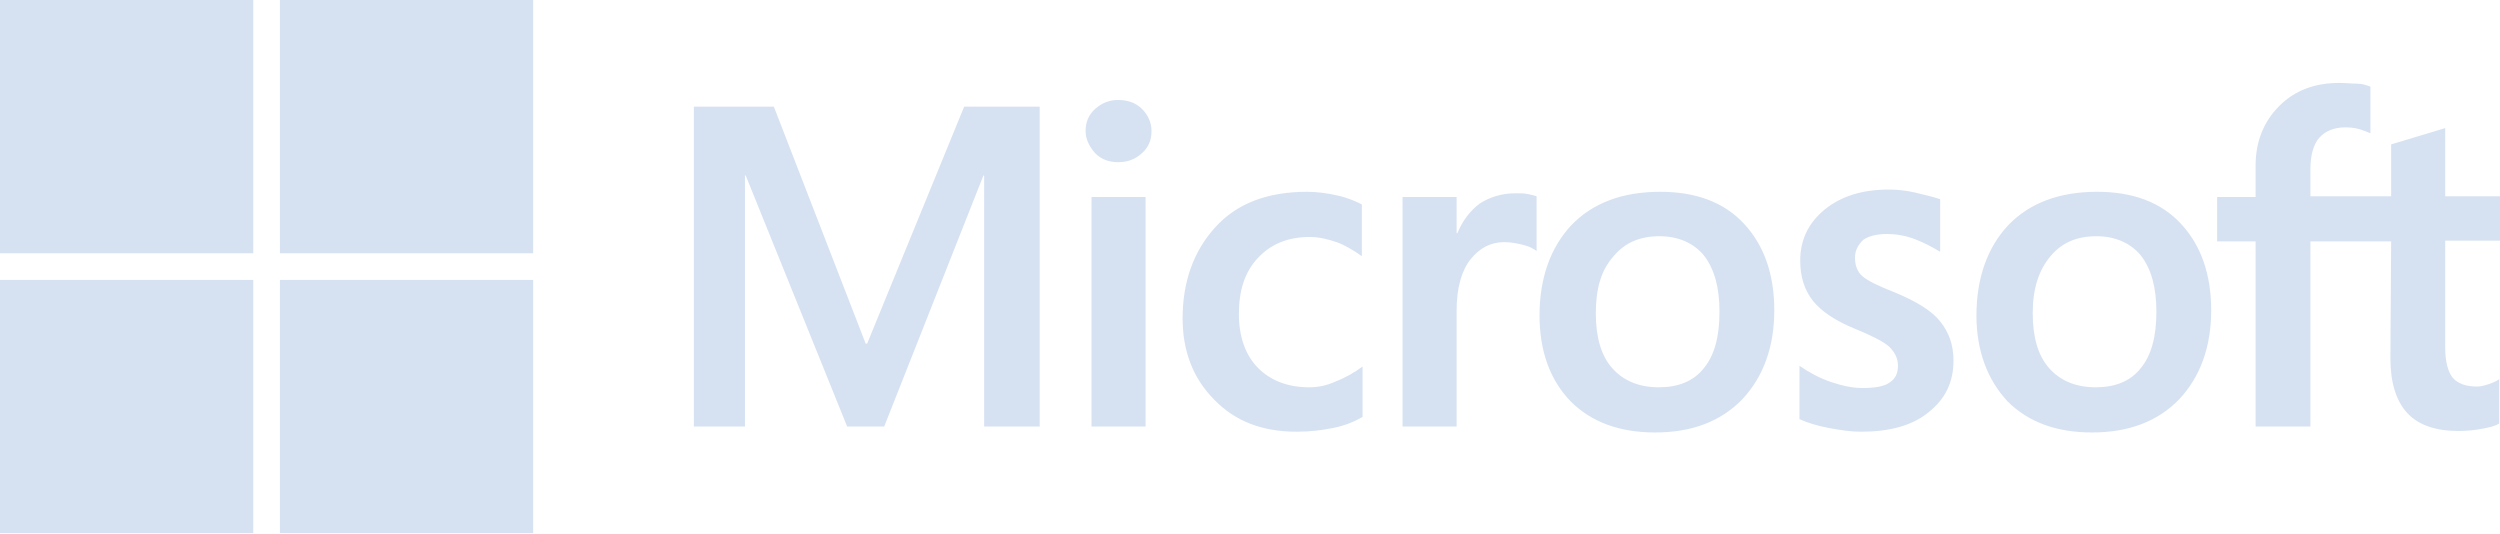
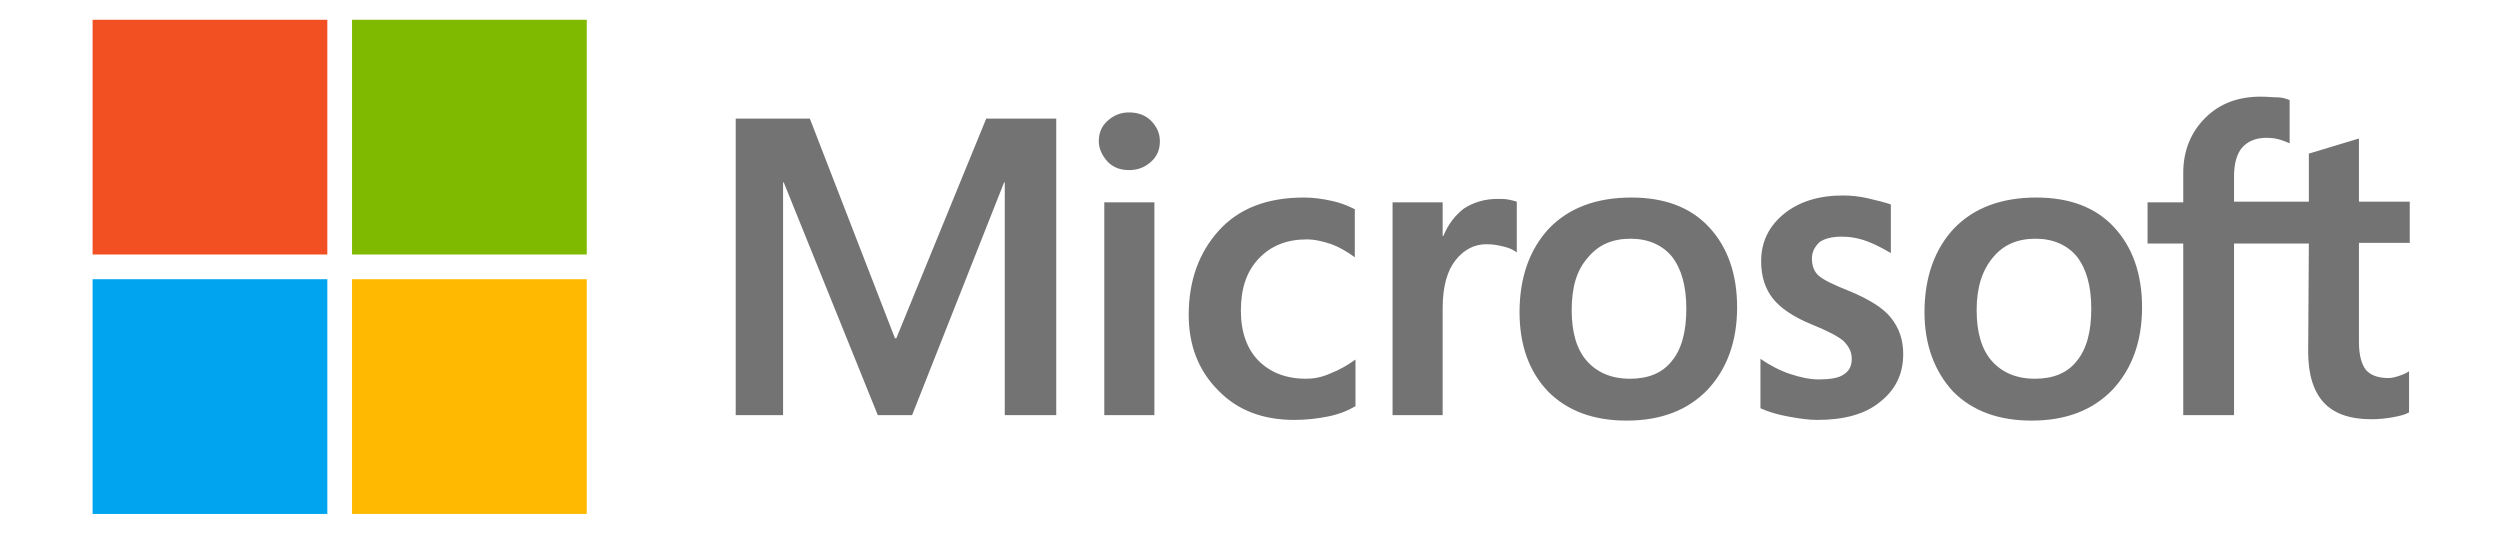
- <svg xmlns="http://www.w3.org/2000/svg" version="1.1" viewBox="0 0 337.6 72">
-   <path fill="#D6E2F2" d="M140.4,14.4v43.2h-7.5V23.7h-0.1l-13.4,33.9h-5l-13.7-33.9h-0.1v33.9h-6.9V14.4h10.8l12.4,32h0.2l13.1-32H140.4 z M146.6,17.7c0-1.2,0.4-2.2,1.3-3c0.9-0.8,1.9-1.2,3.1-1.2c1.3,0,2.4,0.4,3.2,1.2s1.3,1.8,1.3,3c0,1.2-0.4,2.2-1.3,3 c-0.9,0.8-1.9,1.2-3.2,1.2s-2.3-0.4-3.1-1.2C147.1,19.8,146.6,18.8,146.6,17.7z M154.7,26.6v31h-7.3v-31H154.7z M176.8,52.3 c1.1,0,2.3-0.2,3.6-0.8c1.3-0.5,2.5-1.2,3.6-2v6.8c-1.2,0.7-2.5,1.2-4,1.5c-1.5,0.3-3.1,0.5-4.9,0.5c-4.6,0-8.3-1.4-11.1-4.3 c-2.9-2.9-4.3-6.6-4.3-11c0-5,1.5-9.1,4.4-12.3c2.9-3.2,7-4.8,12.4-4.8c1.4,0,2.8,0.2,4.1,0.5c1.4,0.3,2.5,0.8,3.3,1.2v7 c-1.1-0.8-2.3-1.5-3.4-1.9c-1.2-0.4-2.4-0.7-3.6-0.7c-2.9,0-5.2,0.9-7,2.8s-2.6,4.4-2.6,7.6c0,3.1,0.9,5.6,2.6,7.3 C171.6,51.4,173.9,52.3,176.8,52.3z M204.7,26.1c0.6,0,1.1,0,1.6,0.1s0.9,0.2,1.2,0.3v7.4c-0.4-0.3-0.9-0.6-1.7-0.8 s-1.6-0.4-2.7-0.4c-1.8,0-3.3,0.8-4.5,2.3s-1.9,3.8-1.9,7v15.6h-7.3v-31h7.3v4.9h0.1c0.7-1.7,1.7-3,3-4 C201.2,26.6,202.8,26.1,204.7,26.1z M207.9,42.6c0-5.1,1.5-9.2,4.3-12.2c2.9-3,6.9-4.5,12-4.5c4.8,0,8.6,1.4,11.3,4.3 s4.1,6.8,4.1,11.7c0,5-1.5,9-4.3,12c-2.9,3-6.8,4.5-11.8,4.5c-4.8,0-8.6-1.4-11.4-4.2C209.3,51.3,207.9,47.4,207.9,42.6z M215.5,42.3c0,3.2,0.7,5.7,2.2,7.4s3.6,2.6,6.3,2.6c2.6,0,4.7-0.8,6.1-2.6c1.4-1.7,2.1-4.2,2.1-7.6c0-3.3-0.7-5.8-2.1-7.6 c-1.4-1.7-3.5-2.6-6-2.6c-2.7,0-4.7,0.9-6.2,2.7C216.2,36.5,215.5,39,215.5,42.3z M250.5,34.8c0,1,0.3,1.9,1,2.5 c0.7,0.6,2.1,1.3,4.4,2.2c2.9,1.2,5,2.5,6.1,3.9c1.2,1.5,1.8,3.2,1.8,5.3c0,2.9-1.1,5.2-3.4,7c-2.2,1.8-5.3,2.6-9.1,2.6 c-1.3,0-2.7-0.2-4.3-0.5c-1.6-0.3-2.9-0.7-4-1.2v-7.2c1.3,0.9,2.8,1.7,4.3,2.2c1.5,0.5,2.9,0.8,4.2,0.8c1.6,0,2.9-0.2,3.6-0.7 c0.8-0.5,1.2-1.2,1.2-2.3c0-1-0.4-1.8-1.2-2.6c-0.8-0.7-2.4-1.5-4.6-2.4c-2.7-1.1-4.6-2.4-5.7-3.8s-1.7-3.2-1.7-5.4 c0-2.8,1.1-5.1,3.3-6.9c2.2-1.8,5.1-2.7,8.6-2.7c1.1,0,2.3,0.1,3.6,0.4s2.5,0.6,3.4,0.9V34c-1-0.6-2.1-1.2-3.4-1.7 c-1.3-0.5-2.6-0.7-3.8-0.7c-1.4,0-2.5,0.3-3.2,0.8C250.9,33.1,250.5,33.8,250.5,34.8z M266.9,42.6c0-5.1,1.5-9.2,4.3-12.2 c2.9-3,6.9-4.5,12-4.5c4.8,0,8.6,1.4,11.3,4.3s4.1,6.8,4.1,11.7c0,5-1.5,9-4.3,12c-2.9,3-6.8,4.5-11.8,4.5c-4.8,0-8.6-1.4-11.4-4.2 C268.4,51.3,266.9,47.4,266.9,42.6z M274.5,42.3c0,3.2,0.7,5.7,2.2,7.4s3.6,2.6,6.3,2.6c2.6,0,4.7-0.8,6.1-2.6 c1.4-1.7,2.1-4.2,2.1-7.6c0-3.3-0.7-5.8-2.1-7.6c-1.4-1.7-3.5-2.6-6-2.6c-2.7,0-4.7,0.9-6.2,2.7C275.3,36.5,274.5,39,274.5,42.3z M322.9,32.6h-10.9v25h-7.4v-25h-5.2v-6h5.2v-4.3c0-3.2,1.1-5.9,3.2-8s4.8-3.1,8.1-3.1c0.9,0,1.7,0.1,2.4,0.1s1.3,0.2,1.8,0.4v6.3 c-0.2-0.1-0.7-0.3-1.3-0.5c-0.6-0.2-1.3-0.3-2.1-0.3c-1.5,0-2.7,0.5-3.5,1.4c-0.8,0.9-1.2,2.4-1.2,4.2v3.7h10.9v-7l7.3-2.2v9.2h7.4 v6h-7.4v14.5c0,1.9,0.4,3.2,1,4c0.7,0.8,1.8,1.2,3.3,1.2c0.4,0,0.9-0.1,1.5-0.3c0.6-0.2,1.1-0.4,1.5-0.7v6c-0.5,0.3-1.2,0.5-2.3,0.7 c-1.1,0.2-2.1,0.3-3.2,0.3c-3.1,0-5.4-0.8-6.9-2.4c-1.5-1.6-2.3-4.1-2.3-7.4L322.9,32.6L322.9,32.6z" />
-   <rect fill="#D6E2F2" width="34.2" height="34.2" />
-   <rect x="37.8" fill="#D6E2F2" width="34.2" height="34.2" />
-   <rect y="37.8" fill="#D6E2F2" width="34.2" height="34.2" />
-   <rect x="37.8" y="37.8" fill="#D6E2F2" width="34.2" height="34.2" />
+ <svg xmlns="http://www.w3.org/2000/svg" version="1.1" viewBox="-13.49 -2.88 364.24 77.66">
+   <path fill="#737373" d="M140.4,14.4v43.2h-7.5V23.7h-0.1l-13.4,33.9h-5l-13.7-33.9h-0.1v33.9h-6.9V14.4h10.8l12.4,32h0.2l13.1-32H140.4 z M146.6,17.7c0-1.2,0.4-2.2,1.3-3c0.9-0.8,1.9-1.2,3.1-1.2c1.3,0,2.4,0.4,3.2,1.2s1.3,1.8,1.3,3c0,1.2-0.4,2.2-1.3,3 c-0.9,0.8-1.9,1.2-3.2,1.2s-2.3-0.4-3.1-1.2C147.1,19.8,146.6,18.8,146.6,17.7z M154.7,26.6v31h-7.3v-31H154.7z M176.8,52.3 c1.1,0,2.3-0.2,3.6-0.8c1.3-0.5,2.5-1.2,3.6-2v6.8c-1.2,0.7-2.5,1.2-4,1.5c-1.5,0.3-3.1,0.5-4.9,0.5c-4.6,0-8.3-1.4-11.1-4.3 c-2.9-2.9-4.3-6.6-4.3-11c0-5,1.5-9.1,4.4-12.3c2.9-3.2,7-4.8,12.4-4.8c1.4,0,2.8,0.2,4.1,0.5c1.4,0.3,2.5,0.8,3.3,1.2v7 c-1.1-0.8-2.3-1.5-3.4-1.9c-1.2-0.4-2.4-0.7-3.6-0.7c-2.9,0-5.2,0.9-7,2.8s-2.6,4.4-2.6,7.6c0,3.1,0.9,5.6,2.6,7.3 C171.6,51.4,173.9,52.3,176.8,52.3z M204.7,26.1c0.6,0,1.1,0,1.6,0.1s0.9,0.2,1.2,0.3v7.4c-0.4-0.3-0.9-0.6-1.7-0.8 s-1.6-0.4-2.7-0.4c-1.8,0-3.3,0.8-4.5,2.3s-1.9,3.8-1.9,7v15.6h-7.3v-31h7.3v4.9h0.1c0.7-1.7,1.7-3,3-4 C201.2,26.6,202.8,26.1,204.7,26.1z M207.9,42.6c0-5.1,1.5-9.2,4.3-12.2c2.9-3,6.9-4.5,12-4.5c4.8,0,8.6,1.4,11.3,4.3 s4.1,6.8,4.1,11.7c0,5-1.5,9-4.3,12c-2.9,3-6.8,4.5-11.8,4.5c-4.8,0-8.6-1.4-11.4-4.2C209.3,51.3,207.9,47.4,207.9,42.6z M215.5,42.3c0,3.2,0.7,5.7,2.2,7.4s3.6,2.6,6.3,2.6c2.6,0,4.7-0.8,6.1-2.6c1.4-1.7,2.1-4.2,2.1-7.6c0-3.3-0.7-5.8-2.1-7.6 c-1.4-1.7-3.5-2.6-6-2.6c-2.7,0-4.7,0.9-6.2,2.7C216.2,36.5,215.5,39,215.5,42.3z M250.5,34.8c0,1,0.3,1.9,1,2.5 c0.7,0.6,2.1,1.3,4.4,2.2c2.9,1.2,5,2.5,6.1,3.9c1.2,1.5,1.8,3.2,1.8,5.3c0,2.9-1.1,5.2-3.4,7c-2.2,1.8-5.3,2.6-9.1,2.6 c-1.3,0-2.7-0.2-4.3-0.5c-1.6-0.3-2.9-0.7-4-1.2v-7.2c1.3,0.9,2.8,1.7,4.3,2.2c1.5,0.5,2.9,0.8,4.2,0.8c1.6,0,2.9-0.2,3.6-0.7 c0.8-0.5,1.2-1.2,1.2-2.3c0-1-0.4-1.8-1.2-2.6c-0.8-0.7-2.4-1.5-4.6-2.4c-2.7-1.1-4.6-2.4-5.7-3.8s-1.7-3.2-1.7-5.4 c0-2.8,1.1-5.1,3.3-6.9c2.2-1.8,5.1-2.7,8.6-2.7c1.1,0,2.3,0.1,3.6,0.4s2.5,0.6,3.4,0.9V34c-1-0.6-2.1-1.2-3.4-1.7 c-1.3-0.5-2.6-0.7-3.8-0.7c-1.4,0-2.5,0.3-3.2,0.8C250.9,33.1,250.5,33.8,250.5,34.8z M266.9,42.6c0-5.1,1.5-9.2,4.3-12.2 c2.9-3,6.9-4.5,12-4.5c4.8,0,8.6,1.4,11.3,4.3s4.1,6.8,4.1,11.7c0,5-1.5,9-4.3,12c-2.9,3-6.8,4.5-11.8,4.5c-4.8,0-8.6-1.4-11.4-4.2 C268.4,51.3,266.9,47.4,266.9,42.6z M274.5,42.3c0,3.2,0.7,5.7,2.2,7.4s3.6,2.6,6.3,2.6c2.6,0,4.7-0.8,6.1-2.6 c1.4-1.7,2.1-4.2,2.1-7.6c0-3.3-0.7-5.8-2.1-7.6c-1.4-1.7-3.5-2.6-6-2.6c-2.7,0-4.7,0.9-6.2,2.7C275.3,36.5,274.5,39,274.5,42.3z M322.9,32.6h-10.9v25h-7.4v-25h-5.2v-6h5.2v-4.3c0-3.2,1.1-5.9,3.2-8s4.8-3.1,8.1-3.1c0.9,0,1.7,0.1,2.4,0.1s1.3,0.2,1.8,0.4v6.3 c-0.2-0.1-0.7-0.3-1.3-0.5c-0.6-0.2-1.3-0.3-2.1-0.3c-1.5,0-2.7,0.5-3.5,1.4c-0.8,0.9-1.2,2.4-1.2,4.2v3.7h10.9v-7l7.3-2.2v9.2h7.4 v6h-7.4v14.5c0,1.9,0.4,3.2,1,4c0.7,0.8,1.8,1.2,3.3,1.2c0.4,0,0.9-0.1,1.5-0.3c0.6-0.2,1.1-0.4,1.5-0.7v6c-0.5,0.3-1.2,0.5-2.3,0.7 c-1.1,0.2-2.1,0.3-3.2,0.3c-3.1,0-5.4-0.8-6.9-2.4c-1.5-1.6-2.3-4.1-2.3-7.4L322.9,32.6L322.9,32.6z" />
+   <rect fill="#F25022" width="34.2" height="34.2" />
+   <rect x="37.8" fill="#7FBA00" width="34.2" height="34.2" />
+   <rect y="37.8" fill="#00A4EF" width="34.2" height="34.2" />
+   <rect x="37.8" y="37.8" fill="#FFB900" width="34.2" height="34.2" />
</svg>
